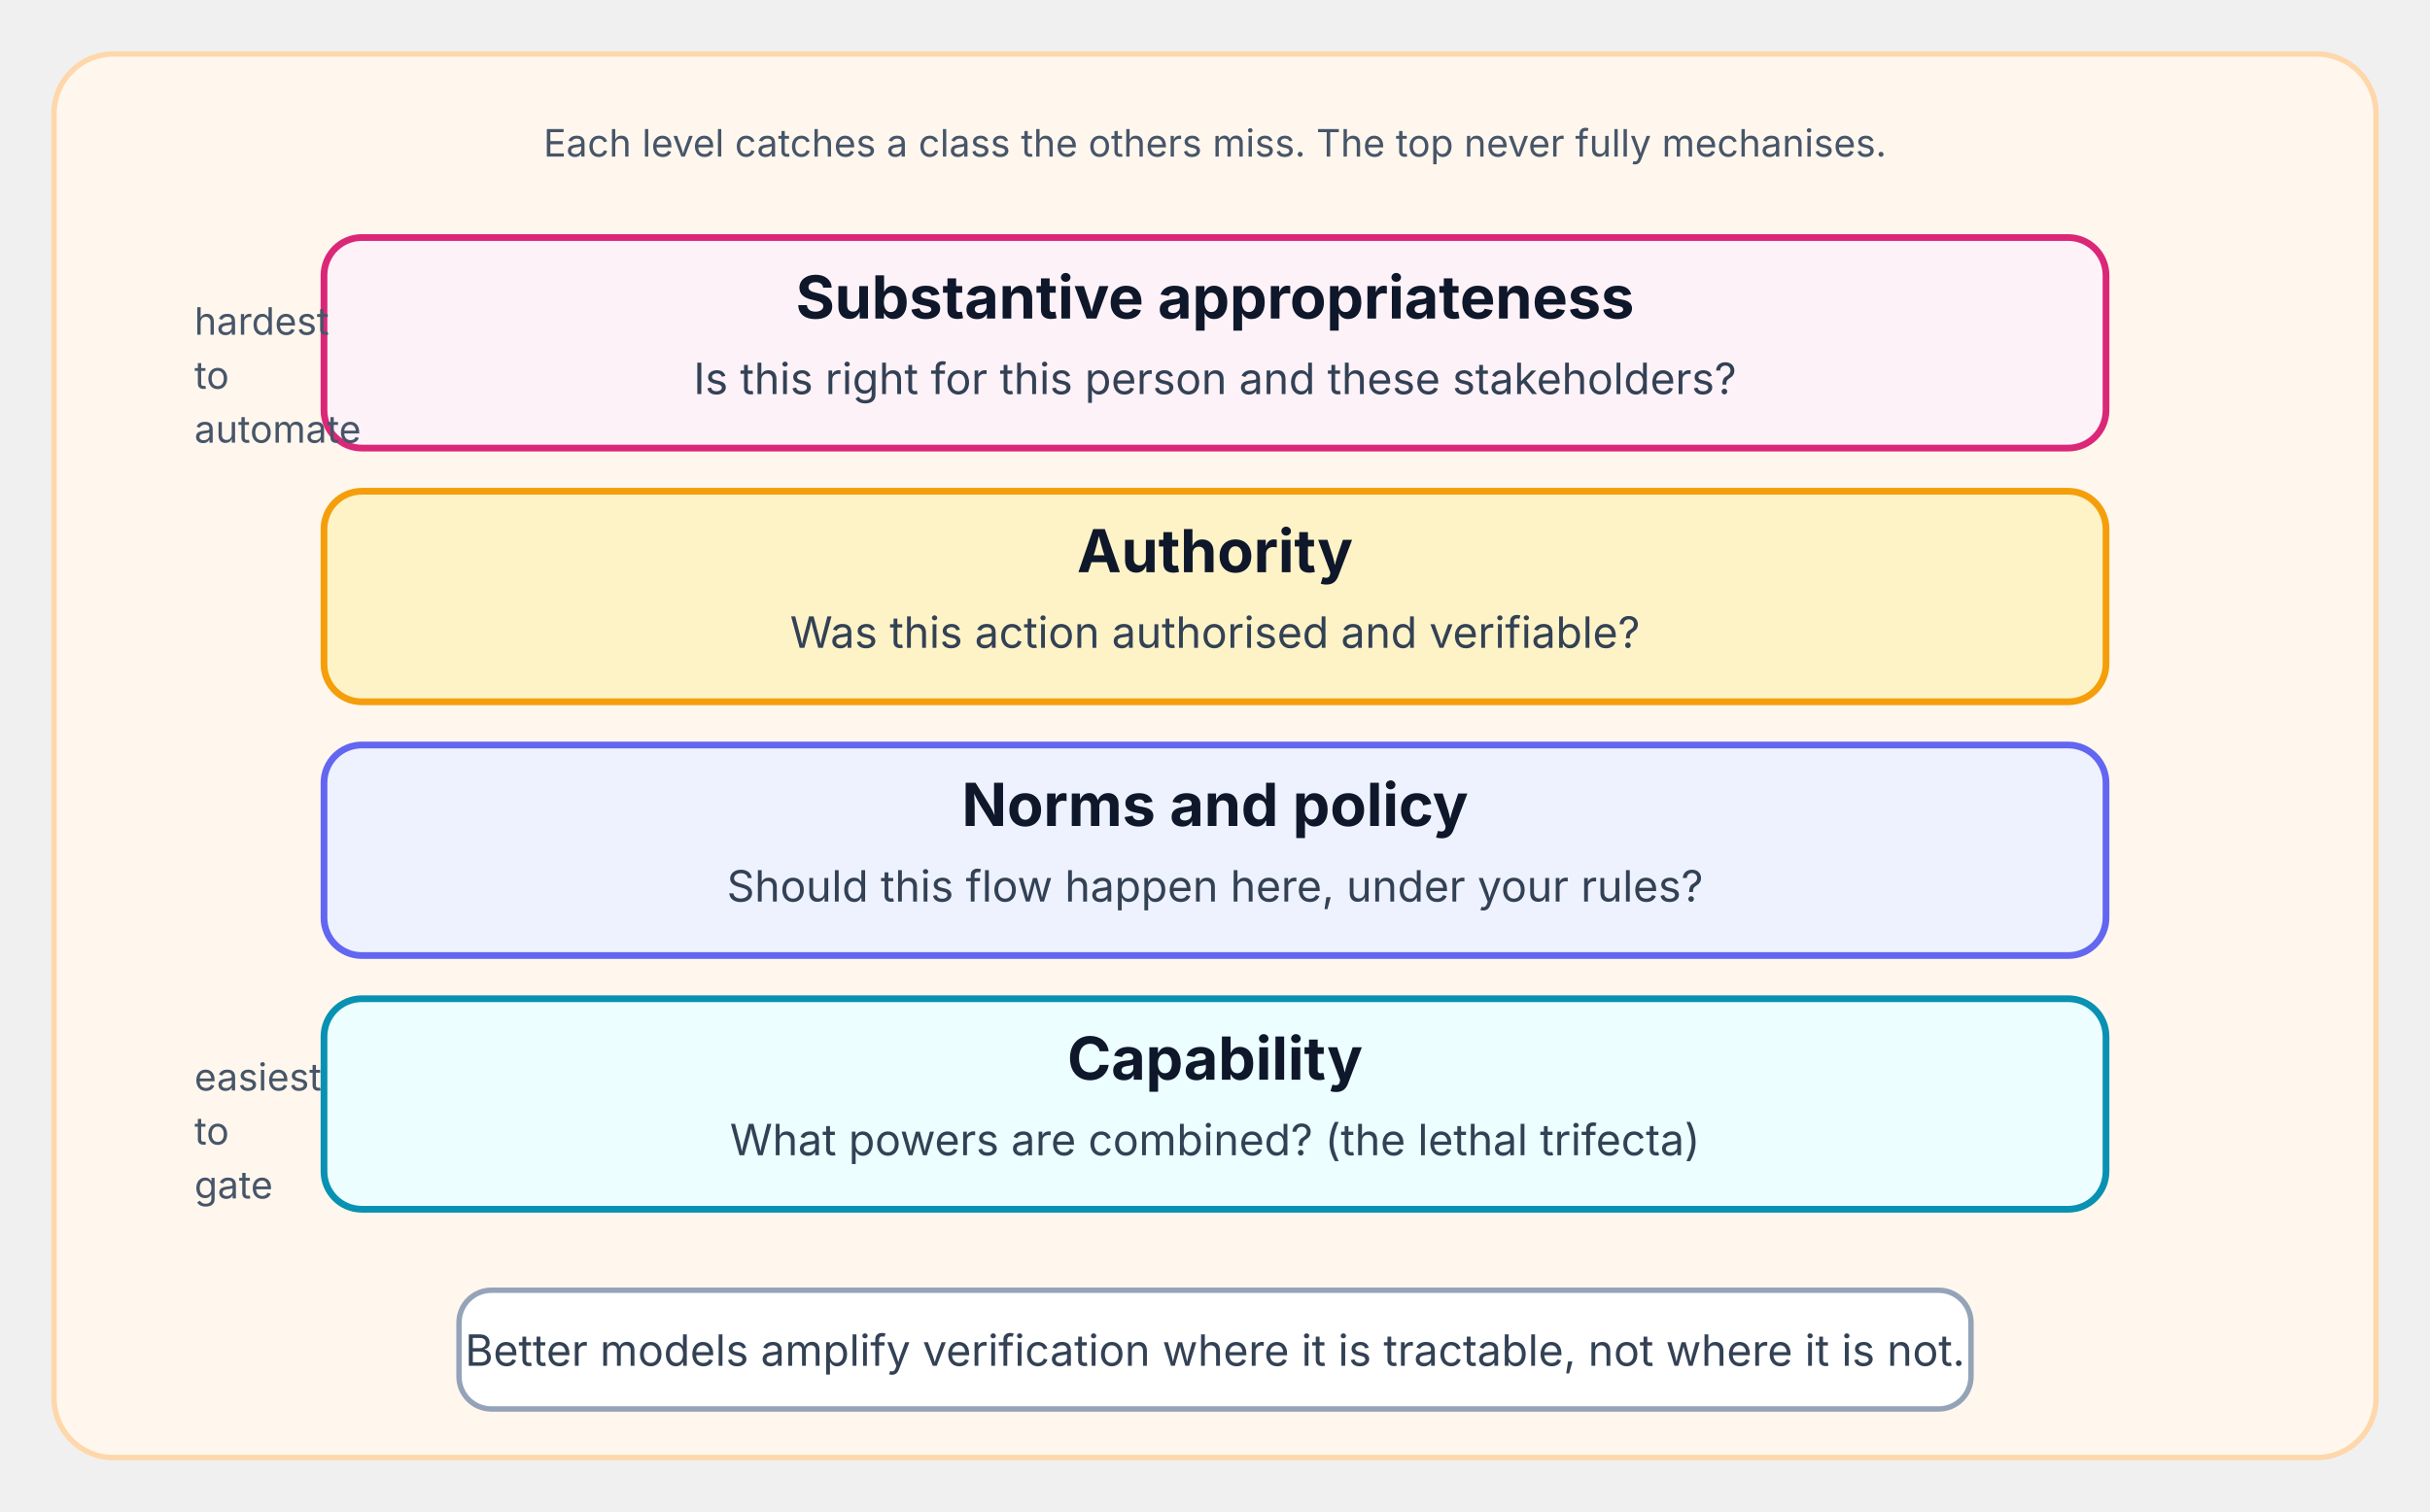
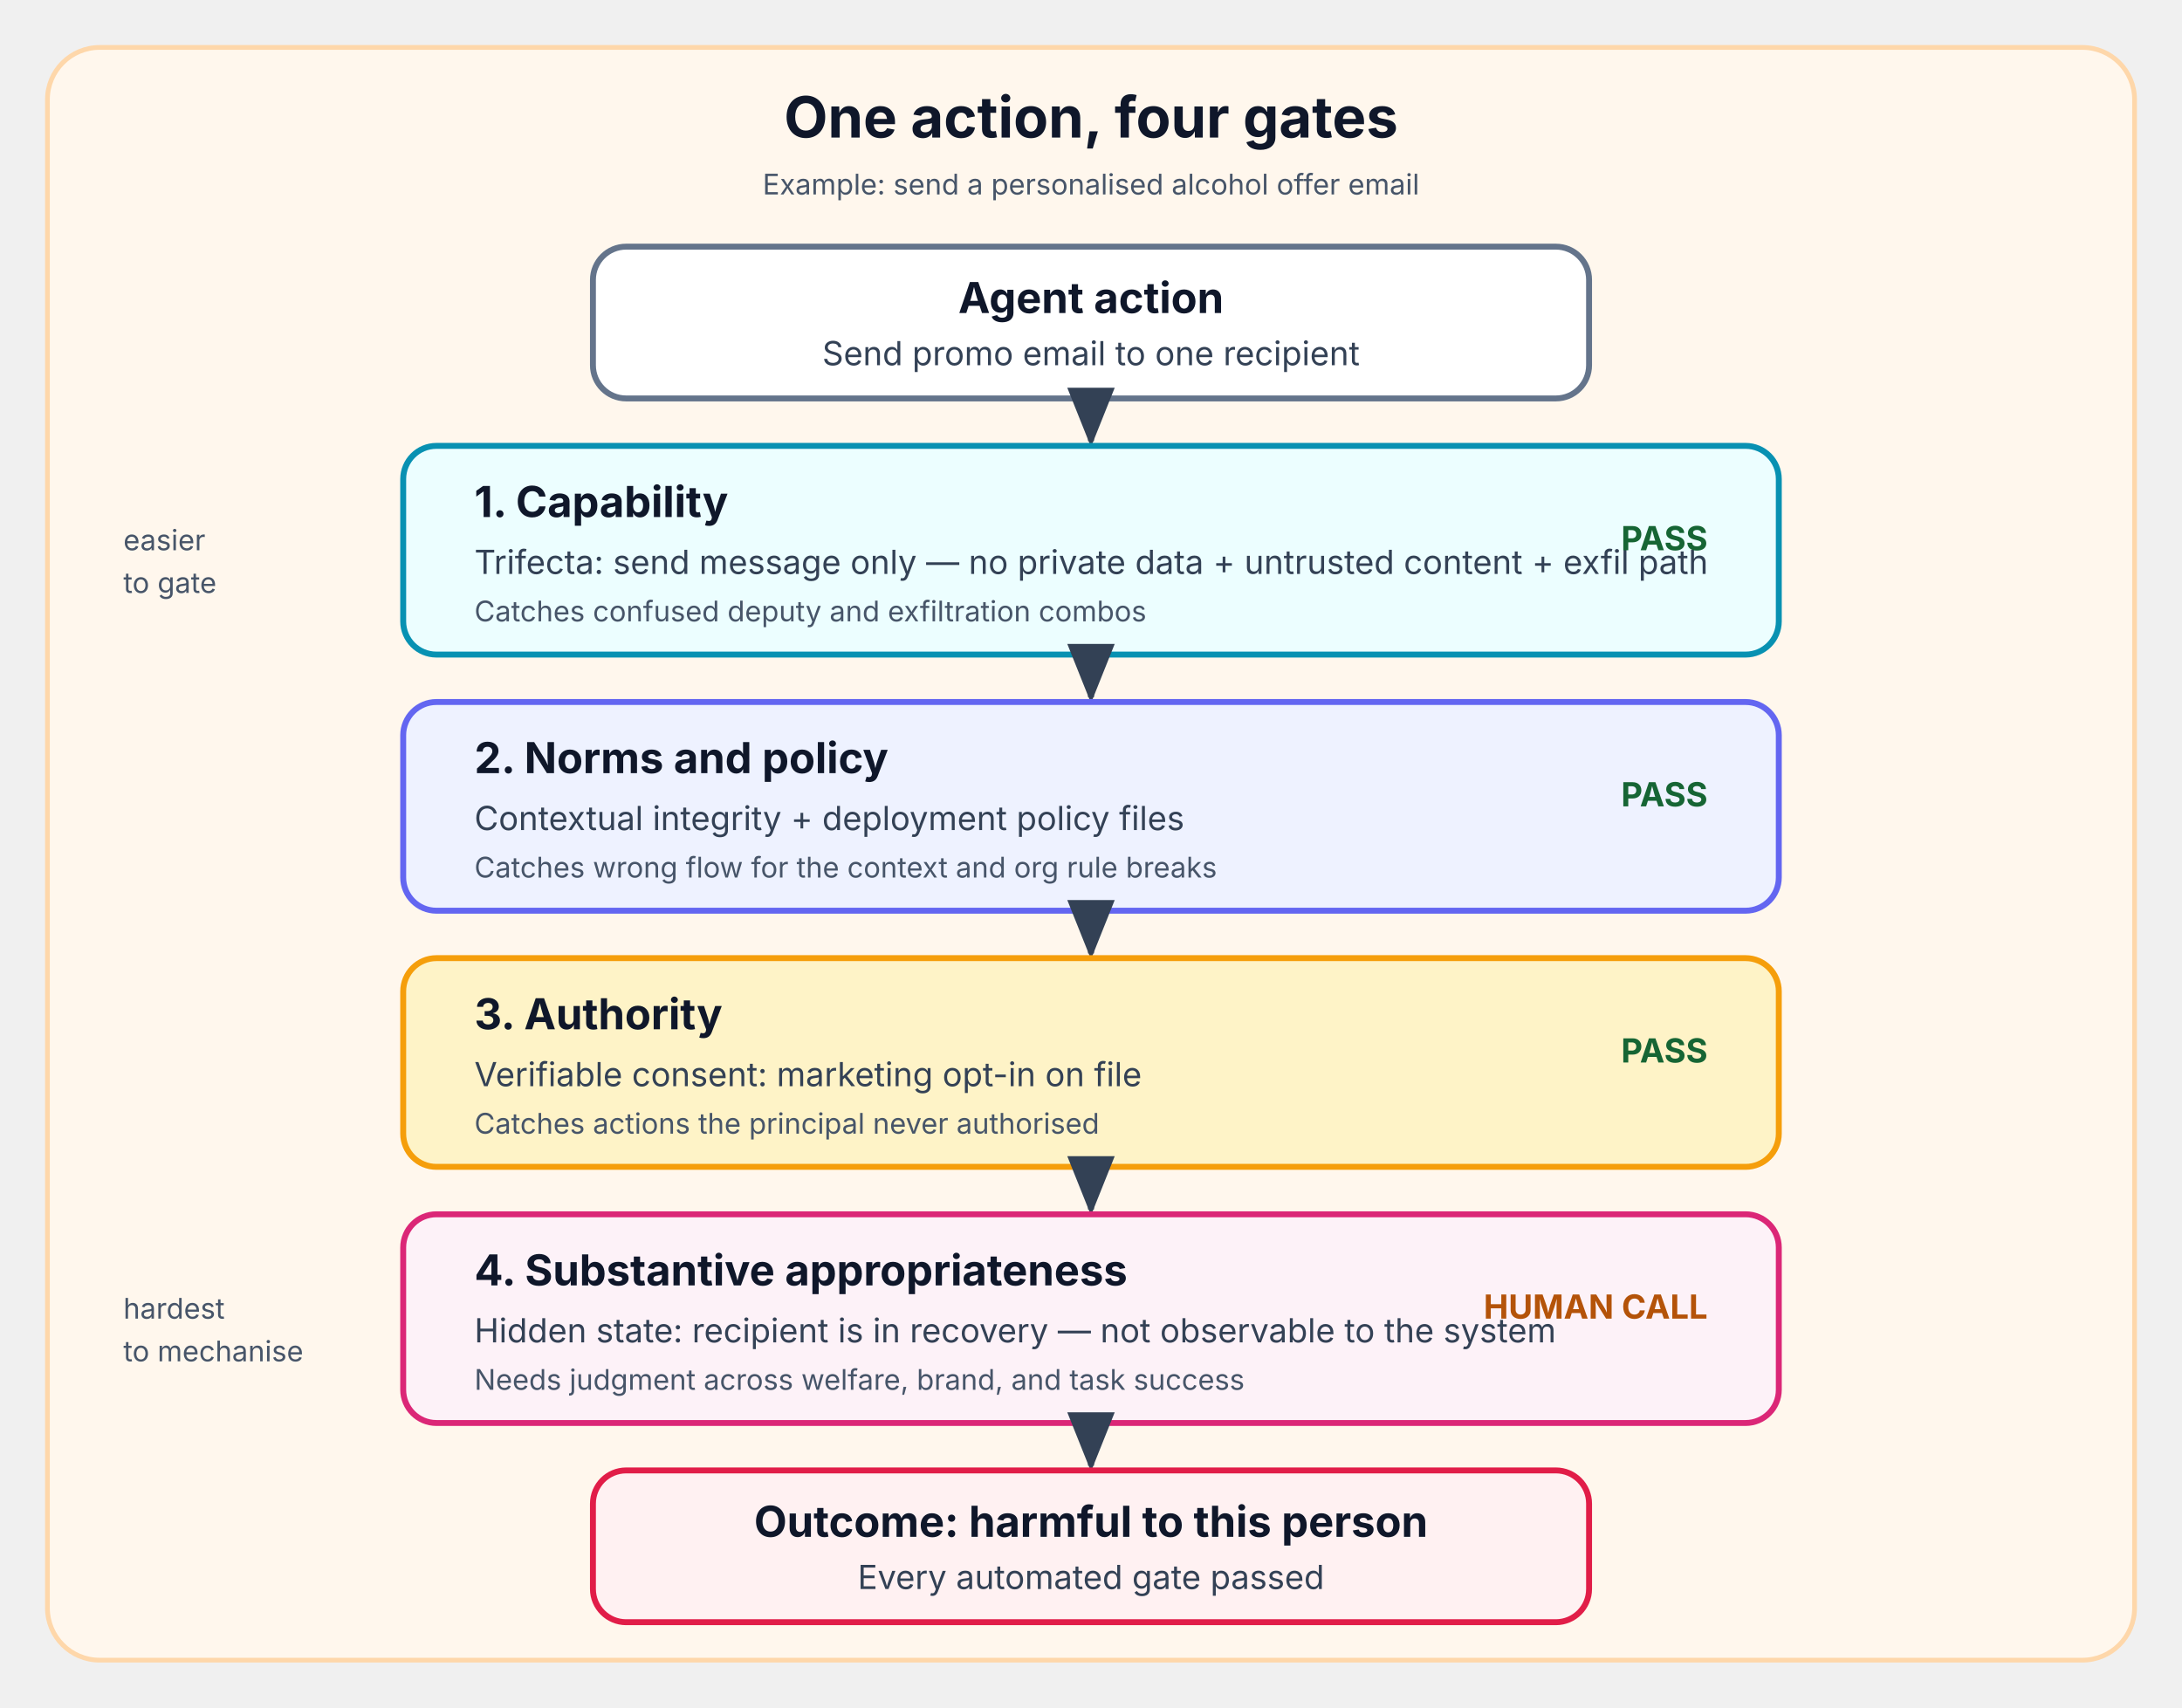
- <svg xmlns="http://www.w3.org/2000/svg" viewBox="0 0 900 560" role="img" aria-labelledby="title desc">
+ <svg xmlns="http://www.w3.org/2000/svg" viewBox="0 0 920 720" role="img" aria-labelledby="title desc">
  <defs>
+     <marker id="arrow" markerWidth="10" markerHeight="8" refX="9" refY="4" orient="auto">
+       <path d="M0,0 L10,4 L0,8 Z" fill="#334155" />
+     </marker>
    <style>
      text { font-family: ui-sans-serif, system-ui, -apple-system, BlinkMacSystemFont, "Segoe UI", sans-serif; }
-       .label { fill: #0f172a; font-size: 22px; font-weight: 700; }
-       .small { fill: #334155; font-size: 16px; }
-       .tiny { fill: #475569; font-size: 14px; }
+       .title { fill: #0f172a; font-size: 24px; font-weight: 700; }
+       .label { fill: #0f172a; font-size: 18px; font-weight: 700; }
+       .small { fill: #334155; font-size: 14px; }
+       .tiny { fill: #475569; font-size: 12px; }
+       .pass { fill: #166534; font-size: 14px; font-weight: 700; }
+       .warn { fill: #b45309; font-size: 14px; font-weight: 700; }
      .box { stroke-width: 2.5; rx: 14; }
+       .arrow { stroke: #334155; stroke-width: 2.5; fill: none; marker-end: url(#arrow); }
    </style>
  </defs>
-   <rect x="20" y="20" width="860" height="520" rx="22" fill="#fff7ed" stroke="#fed7aa" stroke-width="2" />
-   <text x="450" y="58" text-anchor="middle" class="tiny">Each level catches a class the others miss. The top never fully mechanises.</text>
-   <rect x="120" y="88" width="660" height="78" class="box" fill="#fdf2f8" stroke="#db2777" />
-   <text x="450" y="118" text-anchor="middle" class="label">Substantive appropriateness</text>
-   <text x="450" y="146" text-anchor="middle" class="small">Is this right for this person and these stakeholders?</text>
-   <rect x="120" y="182" width="660" height="78" class="box" fill="#fef3c7" stroke="#f59e0b" />
-   <text x="450" y="212" text-anchor="middle" class="label">Authority</text>
-   <text x="450" y="240" text-anchor="middle" class="small">Was this action authorised and verifiable?</text>
-   <rect x="120" y="276" width="660" height="78" class="box" fill="#eef2ff" stroke="#6366f1" />
-   <text x="450" y="306" text-anchor="middle" class="label">Norms and policy</text>
-   <text x="450" y="334" text-anchor="middle" class="small">Should this flow happen here, under your rules?</text>
-   <rect x="120" y="370" width="660" height="78" class="box" fill="#ecfeff" stroke="#0891b2" />
-   <text x="450" y="400" text-anchor="middle" class="label">Capability</text>
-   <text x="450" y="428" text-anchor="middle" class="small">What powers are combined? (the lethal trifecta)</text>
-   <text x="72" y="124" class="tiny">hardest</text>
-   <text x="72" y="144" class="tiny">to</text>
-   <text x="72" y="164" class="tiny">automate</text>
-   <text x="72" y="404" class="tiny">easiest</text>
-   <text x="72" y="424" class="tiny">to</text>
-   <text x="72" y="444" class="tiny">gate</text>
-   <rect x="170" y="478" width="560" height="44" rx="12" fill="#ffffff" stroke="#94a3b8" stroke-width="2" />
-   <text x="450" y="506" text-anchor="middle" class="small">Better models amplify verification where it is tractable, not where it is not.</text>
+   <rect x="20" y="20" width="880" height="680" rx="22" fill="#fff7ed" stroke="#fed7aa" stroke-width="2" />
+   <text x="460" y="58" text-anchor="middle" class="title">One action, four gates</text>
+   <text x="460" y="82" text-anchor="middle" class="tiny">Example: send a personalised alcohol offer email</text>
+   <rect x="250" y="104" width="420" height="64" class="box" fill="#ffffff" stroke="#64748b" />
+   <text x="460" y="132" text-anchor="middle" class="label">Agent action</text>
+   <text x="460" y="154" text-anchor="middle" class="small">Send promo email to one recipient</text>
+   <path class="arrow" d="M460 168 V186" />
+   <rect x="170" y="188" width="580" height="88" class="box" fill="#ecfeff" stroke="#0891b2" />
+   <text x="200" y="218" class="label">1. Capability</text>
+   <text x="200" y="242" class="small">Trifecta: send message only — no private data + untrusted content + exfil path</text>
+   <text x="200" y="262" class="tiny">Catches confused deputy and exfiltration combos</text>
+   <text x="720" y="232" text-anchor="end" class="pass">PASS</text>
+   <path class="arrow" d="M460 276 V294" />
+   <rect x="170" y="296" width="580" height="88" class="box" fill="#eef2ff" stroke="#6366f1" />
+   <text x="200" y="326" class="label">2. Norms and policy</text>
+   <text x="200" y="350" class="small">Contextual integrity + deployment policy files</text>
+   <text x="200" y="370" class="tiny">Catches wrong flow for the context and org rule breaks</text>
+   <text x="720" y="340" text-anchor="end" class="pass">PASS</text>
+   <path class="arrow" d="M460 384 V402" />
+   <rect x="170" y="404" width="580" height="88" class="box" fill="#fef3c7" stroke="#f59e0b" />
+   <text x="200" y="434" class="label">3. Authority</text>
+   <text x="200" y="458" class="small">Verifiable consent: marketing opt-in on file</text>
+   <text x="200" y="478" class="tiny">Catches actions the principal never authorised</text>
+   <text x="720" y="448" text-anchor="end" class="pass">PASS</text>
+   <path class="arrow" d="M460 492 V510" />
+   <rect x="170" y="512" width="580" height="88" class="box" fill="#fdf2f8" stroke="#db2777" />
+   <text x="200" y="542" class="label">4. Substantive appropriateness</text>
+   <text x="200" y="566" class="small">Hidden state: recipient is in recovery — not observable to the system</text>
+   <text x="200" y="586" class="tiny">Needs judgment across welfare, brand, and task success</text>
+   <text x="720" y="556" text-anchor="end" class="warn">HUMAN CALL</text>
+   <path class="arrow" d="M460 600 V618" />
+   <rect x="250" y="620" width="420" height="64" class="box" fill="#fff1f2" stroke="#e11d48" />
+   <text x="460" y="648" text-anchor="middle" class="label">Outcome: harmful to this person</text>
+   <text x="460" y="670" text-anchor="middle" class="small">Every automated gate passed</text>
+   <text x="52" y="232" class="tiny">easier</text>
+   <text x="52" y="250" class="tiny">to gate</text>
+   <text x="52" y="556" class="tiny">hardest</text>
+   <text x="52" y="574" class="tiny">to mechanise</text>
</svg>
